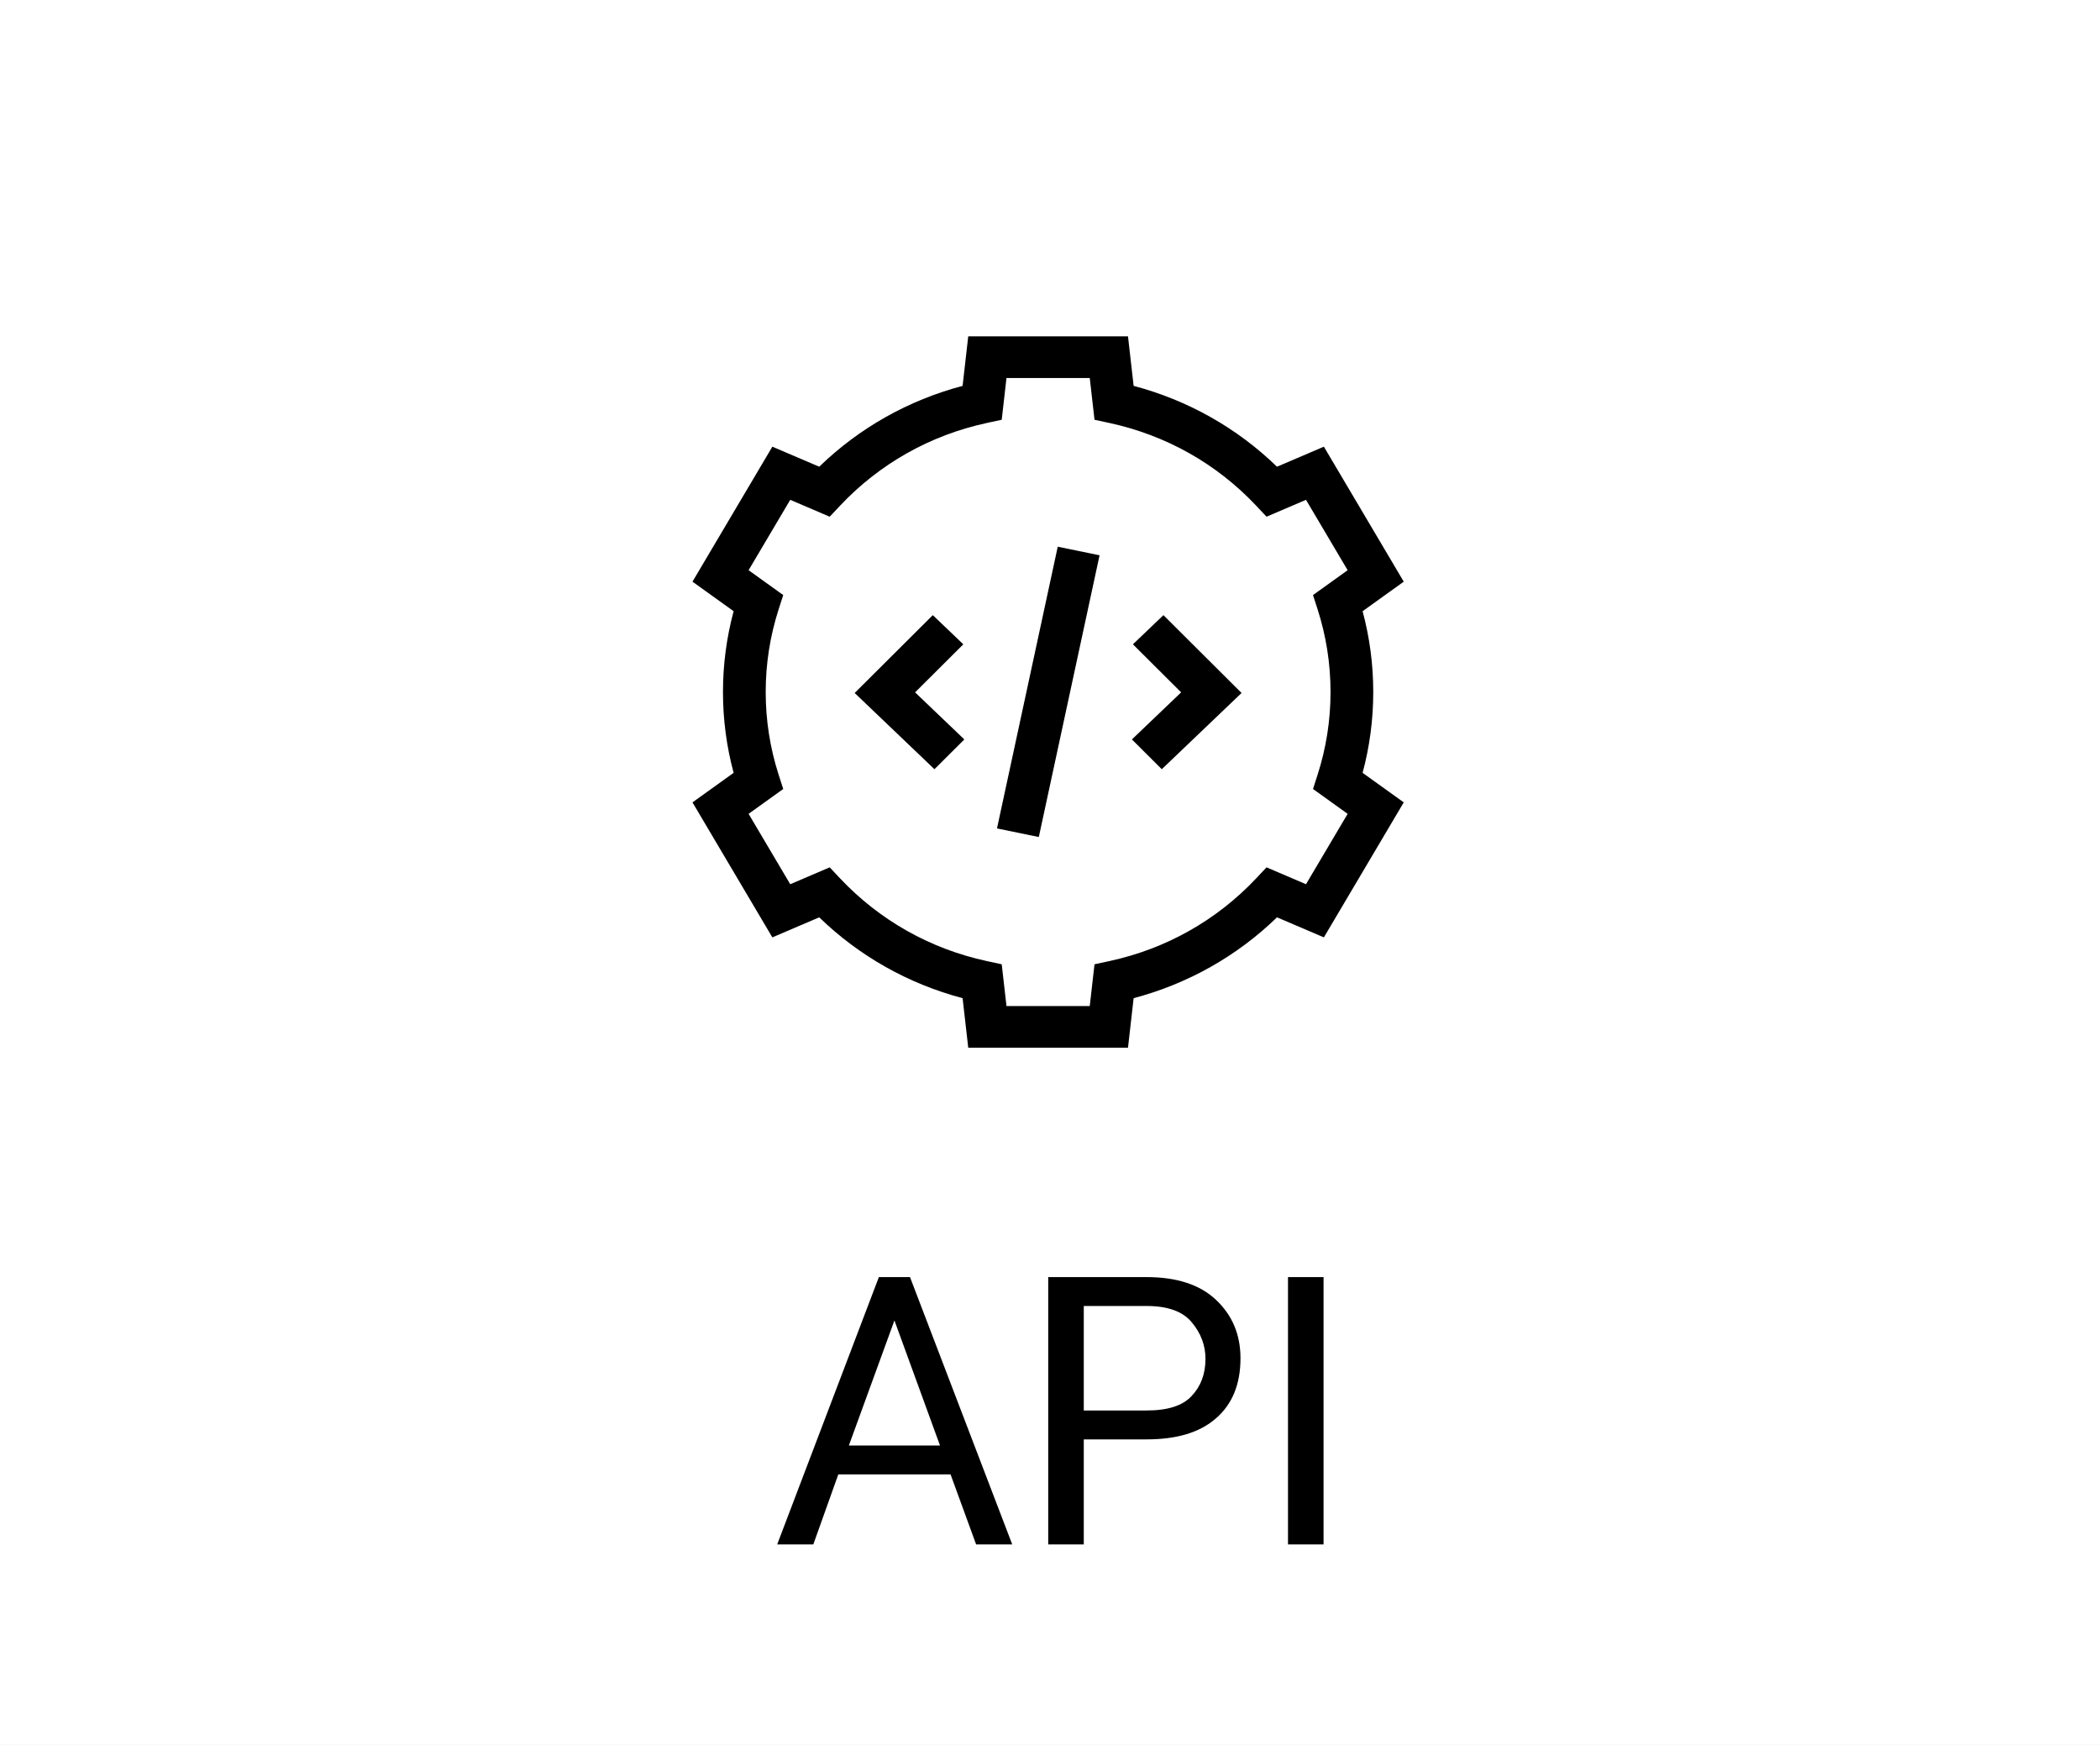
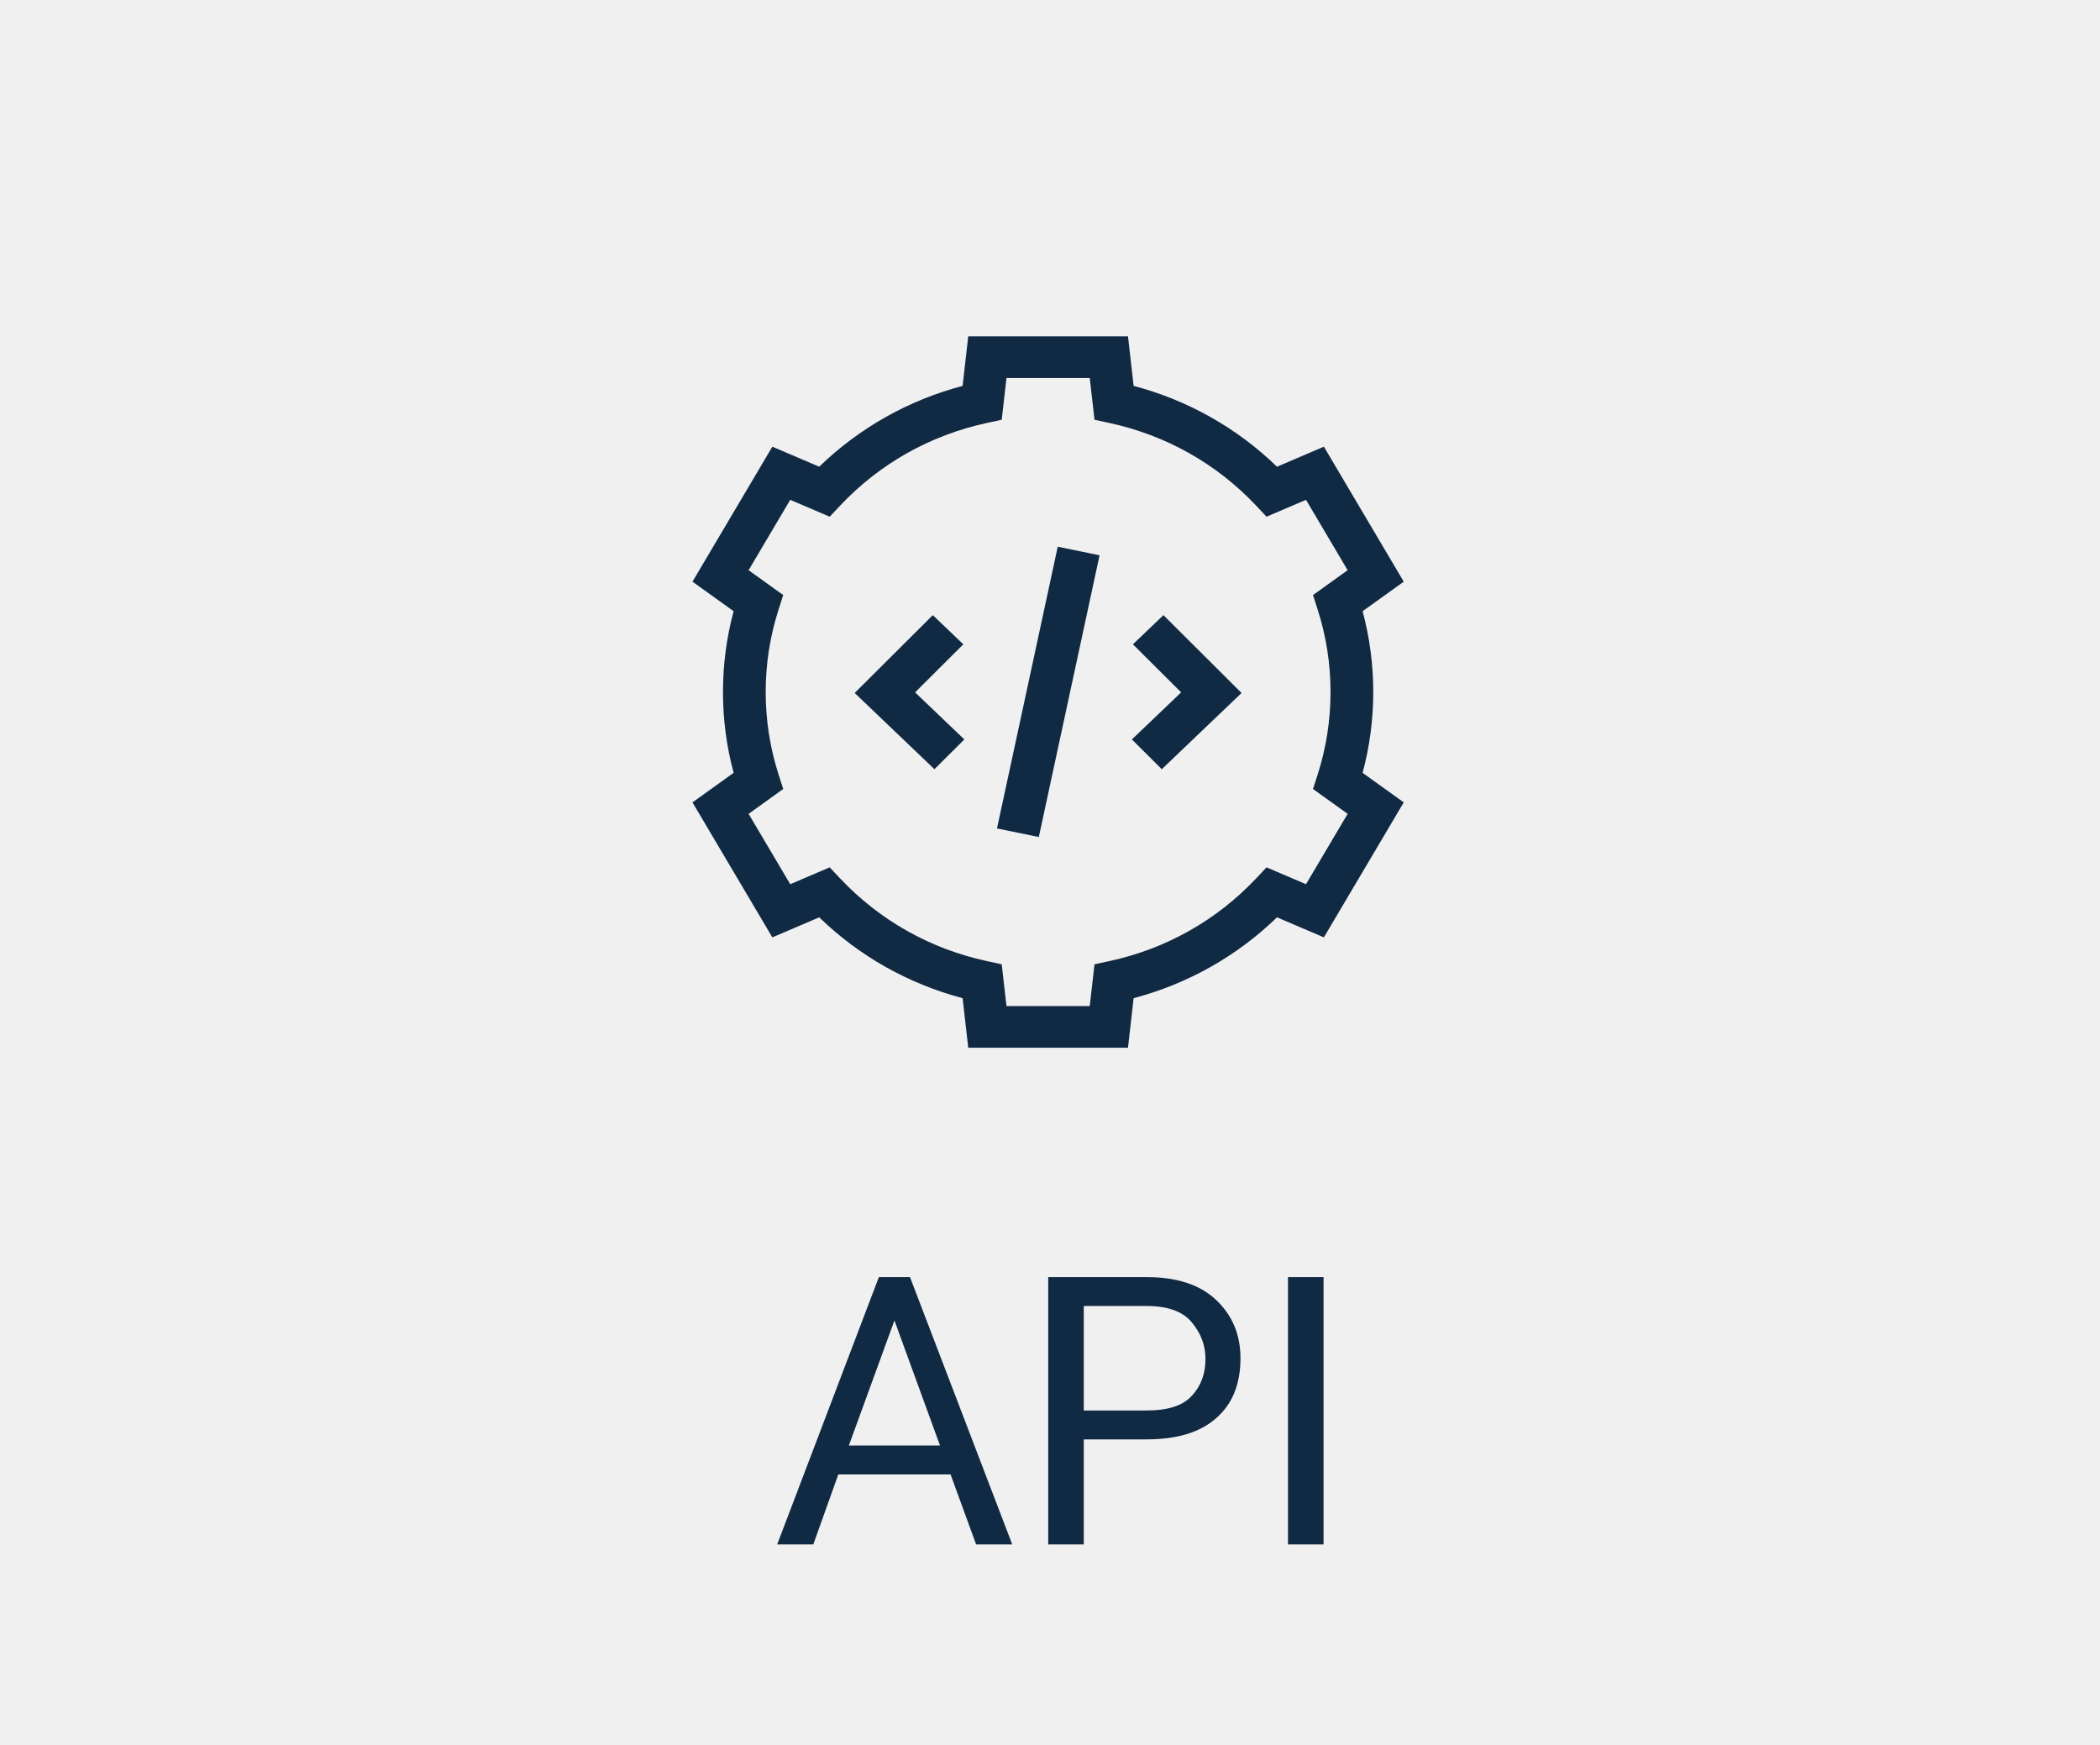
<svg xmlns="http://www.w3.org/2000/svg" width="59.049mm" height="49.049mm" viewBox="0 0 59.049 49.049" version="1.1" id="svg9656">
  <defs id="defs9650" />
  <g id="layer1" transform="translate(294.8637,-63.07673)">
    <g id="g7823" transform="translate(-198.9362,-73.4261)">
-       <rect y="136.503" x="-95.928" height="49.049" width="59.049" id="rect2415-7-1-1" style="fill:#ffffff;fill-opacity:1;fill-rule:evenodd;stroke:none;stroke-width:0.951;stroke-miterlimit:4;stroke-dasharray:none;stroke-opacity:1" />
-       <text id="text847-2-4" y="179.924" x="-74.231" style="font-style:normal;font-variant:normal;font-weight:normal;font-stretch:normal;font-size:10.583px;line-height:1.25;font-family:Roboto;-inkscape-font-specification:Roboto;letter-spacing:0px;word-spacing:0px;fill:#000000;fill-opacity:1;stroke:none;stroke-width:0.265" xml:space="preserve">
-         <tspan style="stroke-width:0.265" y="179.924" x="-74.231" id="tspan845-7-9">API</tspan>
+       <rect y="136.503" x="-95.928" height="49.049" width="59.049" id="rect2415-7-1-1" style="fill:none;fill-opacity:1;fill-rule:evenodd;stroke:none;stroke-width:0.951;stroke-miterlimit:4;stroke-dasharray:none;stroke-opacity:1" />
+       <text id="text847-2-4" y="179.924" x="-74.231" style="font-style:normal;font-variant:normal;font-weight:normal;font-stretch:normal;font-size:10.583px;line-height:1.25;font-family:Roboto;-inkscape-font-specification:Roboto;letter-spacing:0px;word-spacing:0px;fill:#102a43;fill-opacity:1;stroke:none;stroke-width:0.265;" xml:space="preserve">
+         <tspan style="stroke-width:0.265;fill:#102a43;fill-opacity:1;" y="179.924" x="-74.231" id="tspan845-7-9">API</tspan>
      </text>
-       <g style="fill:#000000" id="g7738" transform="matrix(0.0400402,0,0,0.0390625,-76.70629,145.958)">
-         <path style="fill:#000000" d="m 484.333,256 c 0,-19.73 -2.515,-39.248 -7.484,-58.162 l 28.9,-21.261 -56.093,-97.155 -32.913,14.42 C 388.605,65.904 354.149,45.995 316.054,35.662 L 312.093,0 H 199.907 l -3.962,35.662 C 157.849,45.995 123.394,65.904 95.256,93.842 l -32.912,-14.42 -56.093,97.155 28.9,21.261 c -4.97,18.914 -7.484,38.432 -7.484,58.162 0,19.73 2.515,39.248 7.484,58.162 l -28.9,21.26 56.093,97.155 32.912,-14.42 c 28.139,27.939 62.594,47.848 100.689,58.18 L 199.907,512 h 112.186 l 3.962,-35.663 c 38.096,-10.332 72.551,-30.242 100.689,-58.18 l 32.912,14.42 56.093,-97.155 -28.9,-21.26 c 4.969,-18.914 7.484,-38.432 7.484,-58.162 z M 299.061,449.633 288.58,451.953 285.241,482 h -58.482 l -3.339,-30.047 -10.481,-2.32 C 173.2,440.838 137.557,420.244 109.865,390.078 l -7.25,-7.898 -27.716,12.143 -29.241,-50.647 24.325,-17.894 -3.216,-10.228 c -6.038,-19.207 -9.1,-39.244 -9.1,-59.554 0,-20.311 3.062,-40.348 9.1,-59.554 l 3.216,-10.228 -24.325,-17.894 29.241,-50.647 27.716,12.143 7.25,-7.898 C 137.557,91.756 173.2,71.162 212.939,62.367 L 223.42,60.047 226.759,30 h 58.482 l 3.339,30.047 10.481,2.32 c 39.739,8.796 75.382,29.39 103.074,59.555 l 7.25,7.898 27.716,-12.143 29.241,50.647 -24.325,17.894 3.216,10.228 c 6.038,19.207 9.1,39.244 9.1,59.554 0,20.31 -3.061,40.347 -9.1,59.554 l -3.216,10.228 24.325,17.894 -29.241,50.647 -27.716,-12.143 -7.25,7.898 c -27.692,30.166 -63.334,50.76 -103.074,59.555 z" id="path7164" />
-         <path style="fill:#000000" d="m 196.448,221.66 -21.433,-20.99 -54.863,56.019 56.02,54.863 20.99,-21.434 -34.586,-33.872 z" id="path7166" />
-         <path style="fill:#000000" d="m 315.552,221.66 33.872,34.586 -34.586,33.872 20.99,21.434 56.02,-54.863 -54.863,-56.019 z" id="path7168" />
-         <path style="fill:#000000" d="M 152.445,240.999 H 359.554 V 271 H 152.445 Z" transform="matrix(0.206,-0.979,0.979,0.206,-47.245,453.774)" id="path7170" />
+       <g style="fill:#102a43;fill-opacity:1" id="g7738" transform="matrix(0.0400402,0,0,0.0390625,-76.70629,145.958)">
+         <path style="fill:#102a43;fill-opacity:1" d="m 484.333,256 c 0,-19.73 -2.515,-39.248 -7.484,-58.162 l 28.9,-21.261 -56.093,-97.155 -32.913,14.42 C 388.605,65.904 354.149,45.995 316.054,35.662 L 312.093,0 H 199.907 l -3.962,35.662 C 157.849,45.995 123.394,65.904 95.256,93.842 l -32.912,-14.42 -56.093,97.155 28.9,21.261 c -4.97,18.914 -7.484,38.432 -7.484,58.162 0,19.73 2.515,39.248 7.484,58.162 l -28.9,21.26 56.093,97.155 32.912,-14.42 c 28.139,27.939 62.594,47.848 100.689,58.18 L 199.907,512 h 112.186 l 3.962,-35.663 c 38.096,-10.332 72.551,-30.242 100.689,-58.18 l 32.912,14.42 56.093,-97.155 -28.9,-21.26 c 4.969,-18.914 7.484,-38.432 7.484,-58.162 z M 299.061,449.633 288.58,451.953 285.241,482 h -58.482 l -3.339,-30.047 -10.481,-2.32 C 173.2,440.838 137.557,420.244 109.865,390.078 l -7.25,-7.898 -27.716,12.143 -29.241,-50.647 24.325,-17.894 -3.216,-10.228 c -6.038,-19.207 -9.1,-39.244 -9.1,-59.554 0,-20.311 3.062,-40.348 9.1,-59.554 l 3.216,-10.228 -24.325,-17.894 29.241,-50.647 27.716,12.143 7.25,-7.898 C 137.557,91.756 173.2,71.162 212.939,62.367 L 223.42,60.047 226.759,30 h 58.482 l 3.339,30.047 10.481,2.32 c 39.739,8.796 75.382,29.39 103.074,59.555 l 7.25,7.898 27.716,-12.143 29.241,50.647 -24.325,17.894 3.216,10.228 c 6.038,19.207 9.1,39.244 9.1,59.554 0,20.31 -3.061,40.347 -9.1,59.554 l -3.216,10.228 24.325,17.894 -29.241,50.647 -27.716,-12.143 -7.25,7.898 c -27.692,30.166 -63.334,50.76 -103.074,59.555 z" id="path7164" />
+         <path style="fill:#102a43;fill-opacity:1" d="m 196.448,221.66 -21.433,-20.99 -54.863,56.019 56.02,54.863 20.99,-21.434 -34.586,-33.872 z" id="path7166" />
+         <path style="fill:#102a43;fill-opacity:1" d="m 315.552,221.66 33.872,34.586 -34.586,33.872 20.99,21.434 56.02,-54.863 -54.863,-56.019 z" id="path7168" />
+         <path style="fill:#102a43;fill-opacity:1" d="M 152.445,240.999 H 359.554 V 271 H 152.445 Z" transform="matrix(0.206,-0.979,0.979,0.206,-47.245,453.774)" id="path7170" />
      </g>
    </g>
  </g>
</svg>
